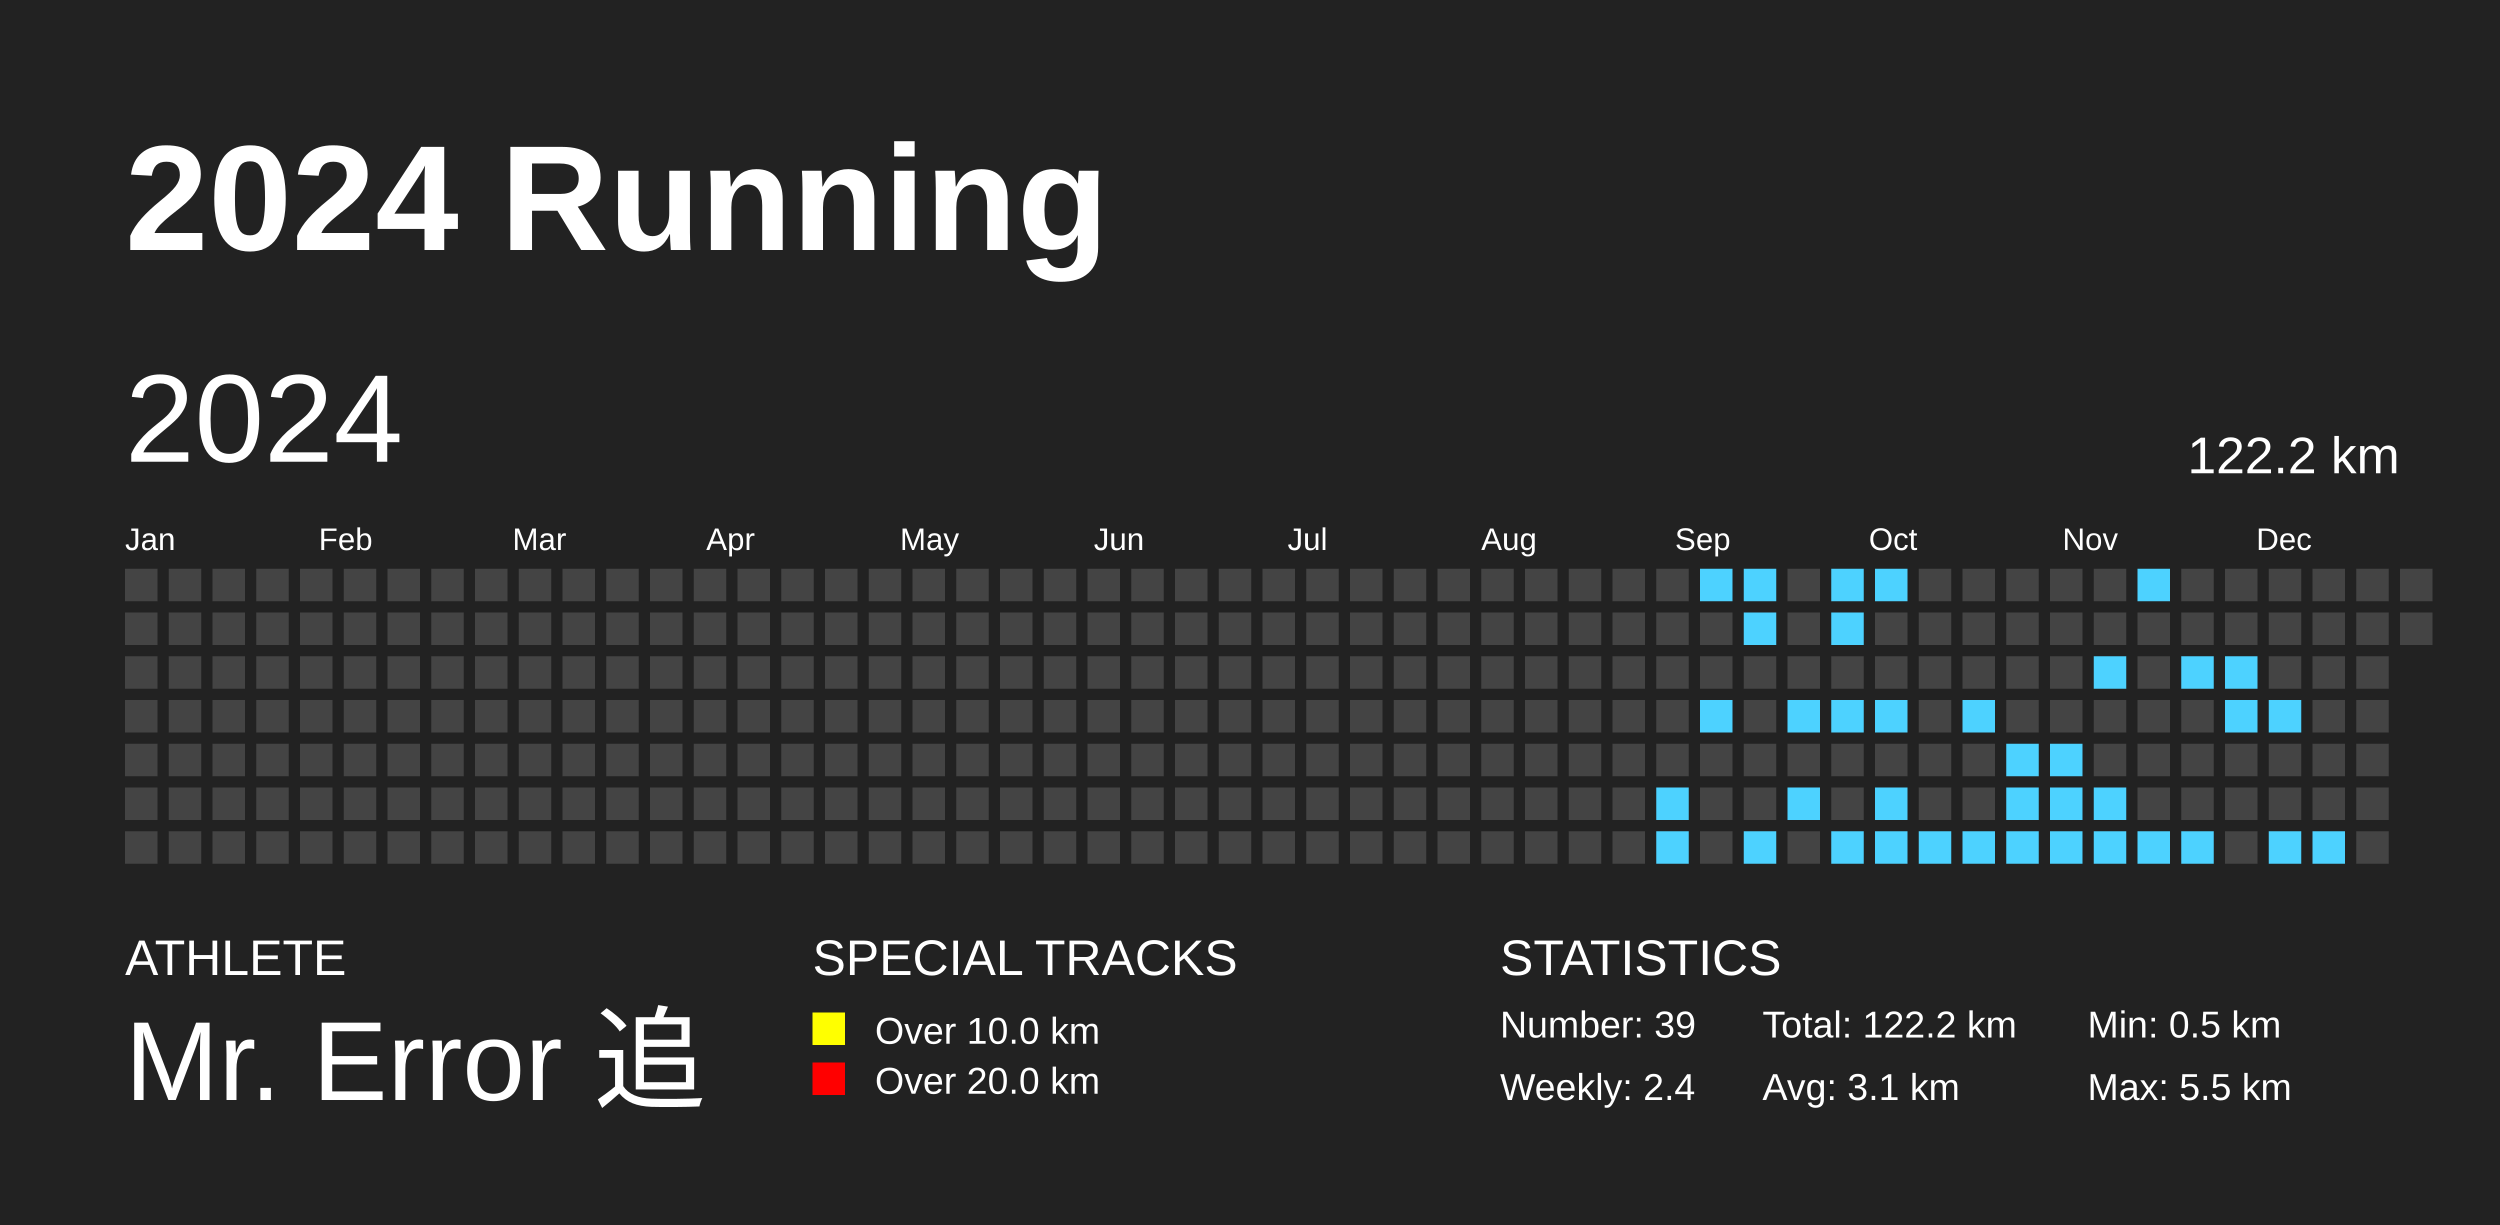
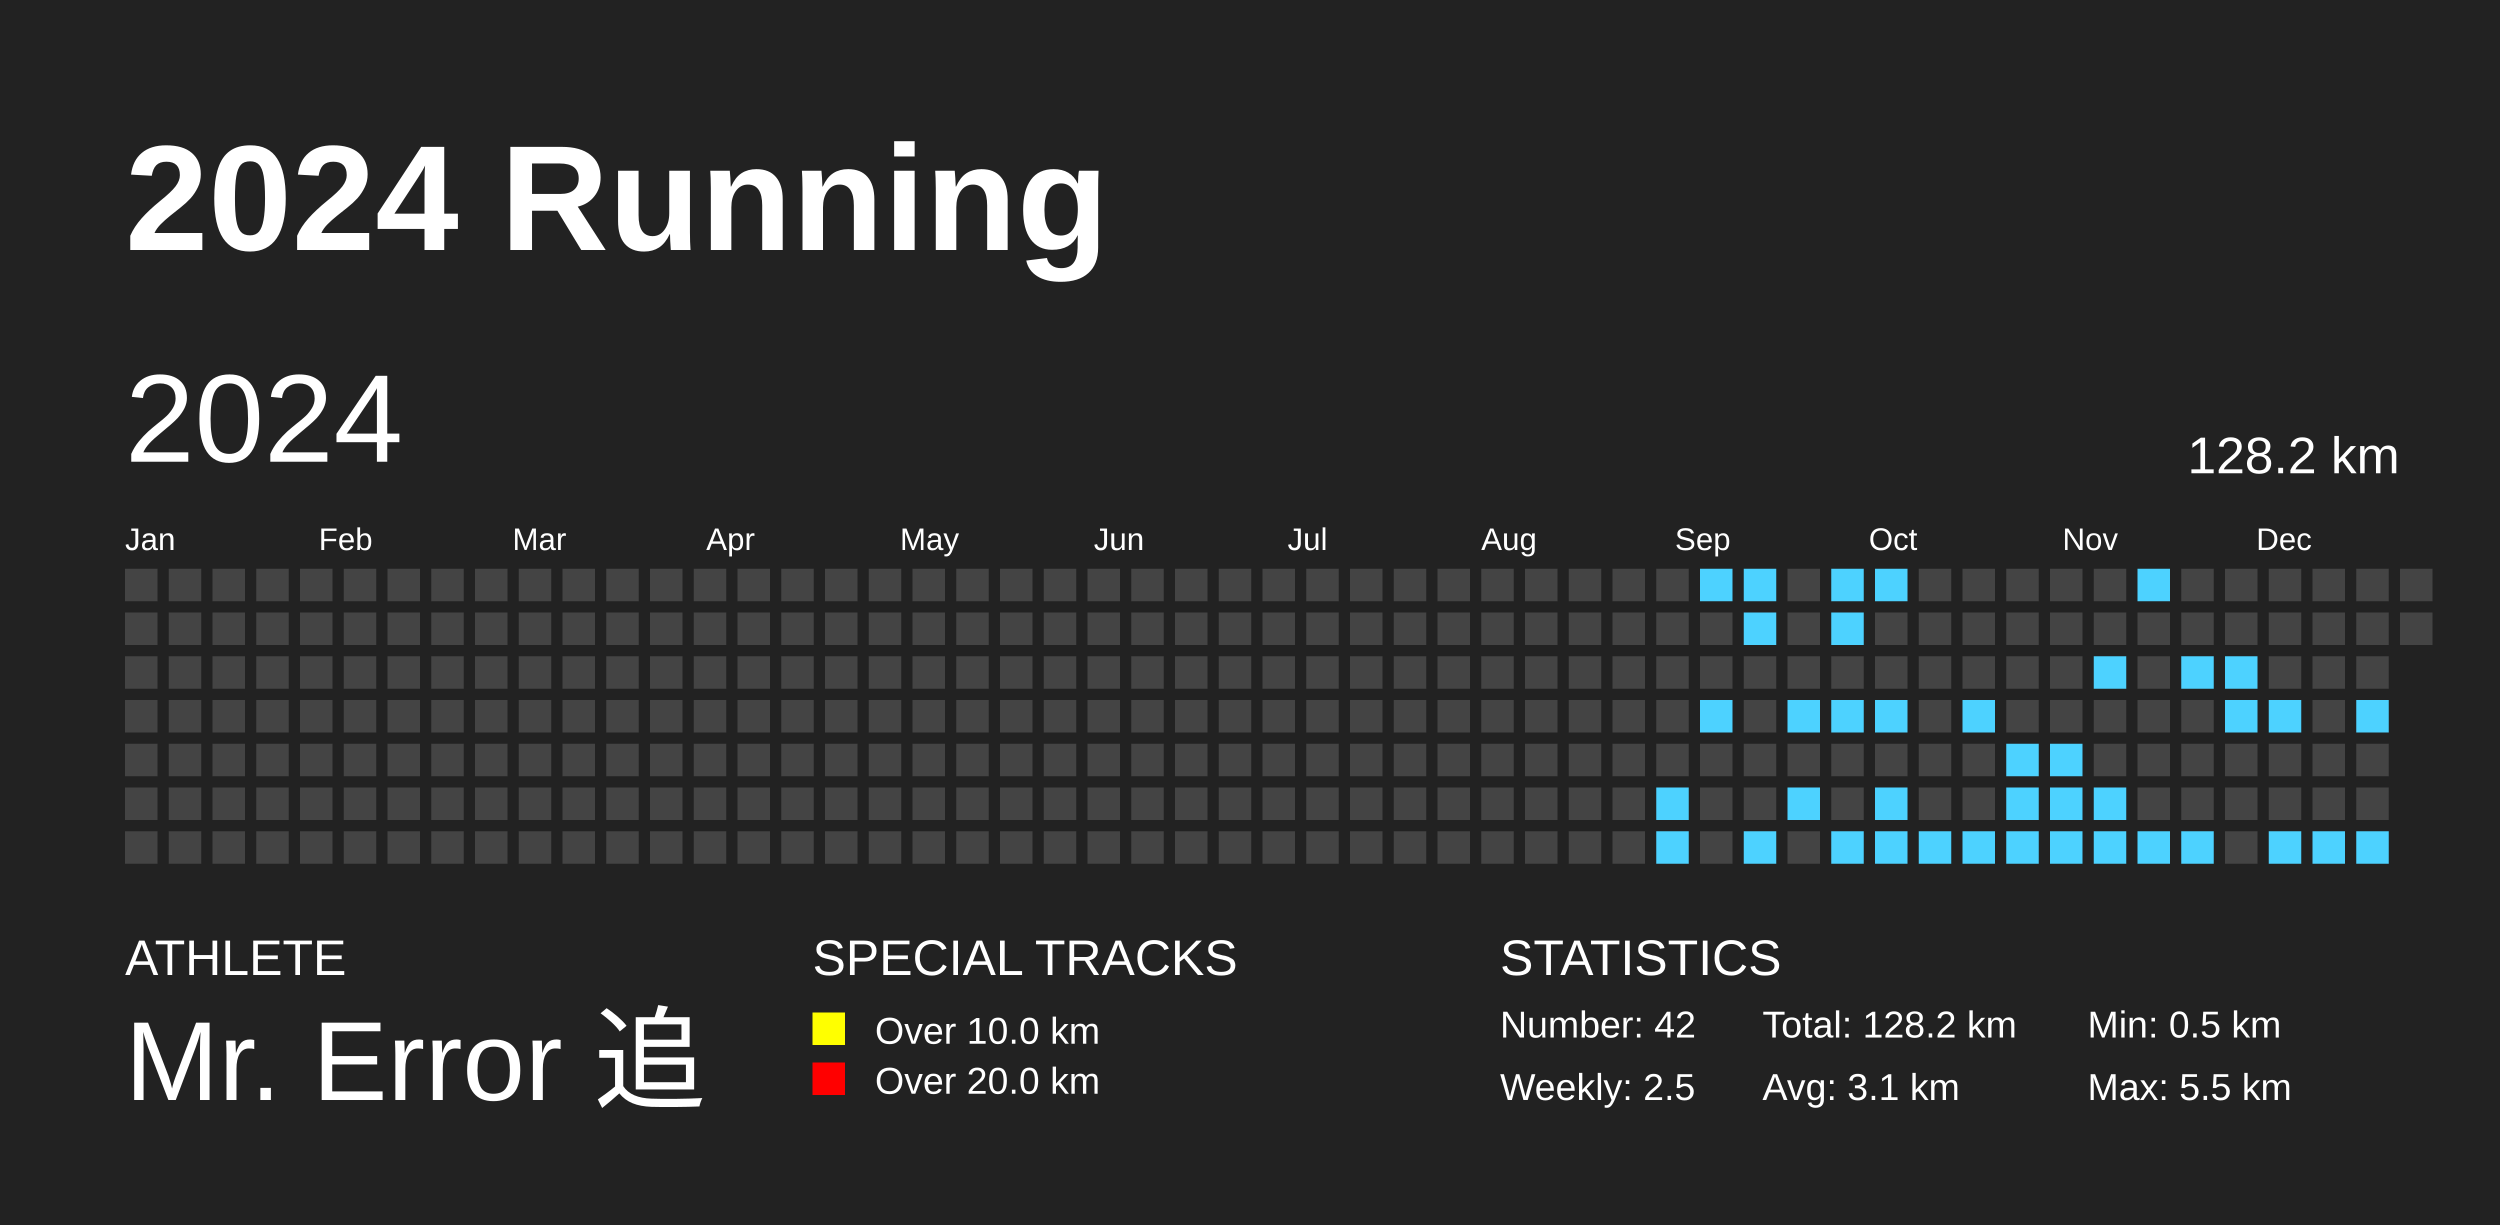
<svg xmlns="http://www.w3.org/2000/svg" baseProfile="full" height="98mm" version="1.1" viewBox="0,0,200,98" width="200mm">
  <defs />
  <rect fill="#222222" height="98" width="200" x="0" y="0" />
  <text fill="#FFFFFF" style="font-size:12px; font-family:Arial; font-weight:bold;" x="10" y="20">2024 Running</text>
  <text fill="#FFFFFF" style="font-size:4px; font-family:Arial" x="10" y="78">ATHLETE</text>
  <text fill="#FFFFFF" style="font-size:9px; font-family:Arial" x="10" y="88">Mr. Error 追</text>
  <text fill="#FFFFFF" style="font-size:4px; font-family:Arial" x="65" y="78">SPECIAL TRACKS</text>
  <rect fill="yellow" height="2.6" width="2.6" x="65" y="81" />
  <text fill="#FFFFFF" style="font-size:3px; font-family:Arial" x="70" y="83.5">Over 10.0 km</text>
  <rect fill="red" height="2.6" width="2.6" x="65" y="85" />
  <text fill="#FFFFFF" style="font-size:3px; font-family:Arial" x="70" y="87.5">Over 20.0 km</text>
  <text fill="#FFFFFF" style="font-size:4px; font-family:Arial" x="120" y="78">STATISTICS</text>
-   <text fill="#FFFFFF" style="font-size:3px; font-family:Arial" x="120" y="83">Number: 39</text>
-   <text fill="#FFFFFF" style="font-size:3px; font-family:Arial" x="120" y="88">Weekly: 2.4</text>
-   <text fill="#FFFFFF" style="font-size:3px; font-family:Arial" x="141" y="83">Total: 122.2 km</text>
+   <text fill="#FFFFFF" style="font-size:3px; font-family:Arial" x="120" y="83">Number: 42</text>
+   <text fill="#FFFFFF" style="font-size:3px; font-family:Arial" x="120" y="88">Weekly: 2.5</text>
+   <text fill="#FFFFFF" style="font-size:3px; font-family:Arial" x="141" y="83">Total: 128.2 km</text>
  <text fill="#FFFFFF" style="font-size:3px; font-family:Arial" x="141" y="88">Avg: 3.1 km</text>
  <text fill="#FFFFFF" style="font-size:3px; font-family:Arial" x="167" y="83">Min: 0.5 km</text>
  <text fill="#FFFFFF" style="font-size:3px; font-family:Arial" x="167" y="88">Max: 5.5 km</text>
  <text dominant-baseline="hanging" fill="#FFFFFF" style="font-size:10.0px; font-family:Arial;" x="10" y="30">2024</text>
-   <text dominant-baseline="hanging" fill="#FFFFFF" style="font-size:4.125px; font-family:Arial;" x="175" y="35">122.2 km</text>
+   <text dominant-baseline="hanging" fill="#FFFFFF" style="font-size:4.125px; font-family:Arial;" x="175" y="35">128.2 km</text>
  <text fill="#FFFFFF" style="font-size:2.5px; font-family:Arial" x="10.0" y="44">Jan</text>
  <text fill="#FFFFFF" style="font-size:2.5px; font-family:Arial" x="25.5" y="44">Feb</text>
  <text fill="#FFFFFF" style="font-size:2.5px; font-family:Arial" x="41.0" y="44">Mar</text>
  <text fill="#FFFFFF" style="font-size:2.5px; font-family:Arial" x="56.5" y="44">Apr</text>
  <text fill="#FFFFFF" style="font-size:2.5px; font-family:Arial" x="72.0" y="44">May</text>
  <text fill="#FFFFFF" style="font-size:2.5px; font-family:Arial" x="87.5" y="44">Jun</text>
  <text fill="#FFFFFF" style="font-size:2.5px; font-family:Arial" x="103.0" y="44">Jul</text>
  <text fill="#FFFFFF" style="font-size:2.5px; font-family:Arial" x="118.5" y="44">Aug</text>
  <text fill="#FFFFFF" style="font-size:2.5px; font-family:Arial" x="134.0" y="44">Sep</text>
  <text fill="#FFFFFF" style="font-size:2.5px; font-family:Arial" x="149.5" y="44">Oct</text>
  <text fill="#FFFFFF" style="font-size:2.5px; font-family:Arial" x="165.0" y="44">Nov</text>
  <text fill="#FFFFFF" style="font-size:2.5px; font-family:Arial" x="180.5" y="44">Dec</text>
  <rect fill="#444444" height="2.6" width="2.6" x="10.0" y="45.5" />
  <rect fill="#444444" height="2.6" width="2.6" x="10.0" y="49.0" />
  <rect fill="#444444" height="2.6" width="2.6" x="10.0" y="52.5" />
  <rect fill="#444444" height="2.6" width="2.6" x="10.0" y="56.0" />
  <rect fill="#444444" height="2.6" width="2.6" x="10.0" y="59.5" />
  <rect fill="#444444" height="2.6" width="2.6" x="10.0" y="63.0" />
  <rect fill="#444444" height="2.6" width="2.6" x="10.0" y="66.5" />
  <rect fill="#444444" height="2.6" width="2.6" x="13.5" y="45.5" />
  <rect fill="#444444" height="2.6" width="2.6" x="13.5" y="49.0" />
  <rect fill="#444444" height="2.6" width="2.6" x="13.5" y="52.5" />
  <rect fill="#444444" height="2.6" width="2.6" x="13.5" y="56.0" />
  <rect fill="#444444" height="2.6" width="2.6" x="13.5" y="59.5" />
  <rect fill="#444444" height="2.6" width="2.6" x="13.5" y="63.0" />
  <rect fill="#444444" height="2.6" width="2.6" x="13.5" y="66.5" />
  <rect fill="#444444" height="2.6" width="2.6" x="17.0" y="45.5" />
  <rect fill="#444444" height="2.6" width="2.6" x="17.0" y="49.0" />
  <rect fill="#444444" height="2.6" width="2.6" x="17.0" y="52.5" />
  <rect fill="#444444" height="2.6" width="2.6" x="17.0" y="56.0" />
  <rect fill="#444444" height="2.6" width="2.6" x="17.0" y="59.5" />
  <rect fill="#444444" height="2.6" width="2.6" x="17.0" y="63.0" />
  <rect fill="#444444" height="2.6" width="2.6" x="17.0" y="66.5" />
  <rect fill="#444444" height="2.6" width="2.6" x="20.5" y="45.5" />
  <rect fill="#444444" height="2.6" width="2.6" x="20.5" y="49.0" />
  <rect fill="#444444" height="2.6" width="2.6" x="20.5" y="52.5" />
  <rect fill="#444444" height="2.6" width="2.6" x="20.5" y="56.0" />
  <rect fill="#444444" height="2.6" width="2.6" x="20.5" y="59.5" />
  <rect fill="#444444" height="2.6" width="2.6" x="20.5" y="63.0" />
  <rect fill="#444444" height="2.6" width="2.6" x="20.5" y="66.5" />
  <rect fill="#444444" height="2.6" width="2.6" x="24.0" y="45.5" />
  <rect fill="#444444" height="2.6" width="2.6" x="24.0" y="49.0" />
  <rect fill="#444444" height="2.6" width="2.6" x="24.0" y="52.5" />
  <rect fill="#444444" height="2.6" width="2.6" x="24.0" y="56.0" />
  <rect fill="#444444" height="2.6" width="2.6" x="24.0" y="59.5" />
  <rect fill="#444444" height="2.6" width="2.6" x="24.0" y="63.0" />
  <rect fill="#444444" height="2.6" width="2.6" x="24.0" y="66.5" />
  <rect fill="#444444" height="2.6" width="2.6" x="27.5" y="45.5" />
  <rect fill="#444444" height="2.6" width="2.6" x="27.5" y="49.0" />
  <rect fill="#444444" height="2.6" width="2.6" x="27.5" y="52.5" />
  <rect fill="#444444" height="2.6" width="2.6" x="27.5" y="56.0" />
  <rect fill="#444444" height="2.6" width="2.6" x="27.5" y="59.5" />
  <rect fill="#444444" height="2.6" width="2.6" x="27.5" y="63.0" />
  <rect fill="#444444" height="2.6" width="2.6" x="27.5" y="66.5" />
  <rect fill="#444444" height="2.6" width="2.6" x="31.0" y="45.5" />
  <rect fill="#444444" height="2.6" width="2.6" x="31.0" y="49.0" />
  <rect fill="#444444" height="2.6" width="2.6" x="31.0" y="52.5" />
  <rect fill="#444444" height="2.6" width="2.6" x="31.0" y="56.0" />
  <rect fill="#444444" height="2.6" width="2.6" x="31.0" y="59.5" />
  <rect fill="#444444" height="2.6" width="2.6" x="31.0" y="63.0" />
  <rect fill="#444444" height="2.6" width="2.6" x="31.0" y="66.5" />
  <rect fill="#444444" height="2.6" width="2.6" x="34.5" y="45.5" />
  <rect fill="#444444" height="2.6" width="2.6" x="34.5" y="49.0" />
  <rect fill="#444444" height="2.6" width="2.6" x="34.5" y="52.5" />
  <rect fill="#444444" height="2.6" width="2.6" x="34.5" y="56.0" />
  <rect fill="#444444" height="2.6" width="2.6" x="34.5" y="59.5" />
  <rect fill="#444444" height="2.6" width="2.6" x="34.5" y="63.0" />
  <rect fill="#444444" height="2.6" width="2.6" x="34.5" y="66.5" />
  <rect fill="#444444" height="2.6" width="2.6" x="38.0" y="45.5" />
  <rect fill="#444444" height="2.6" width="2.6" x="38.0" y="49.0" />
  <rect fill="#444444" height="2.6" width="2.6" x="38.0" y="52.5" />
  <rect fill="#444444" height="2.6" width="2.6" x="38.0" y="56.0" />
  <rect fill="#444444" height="2.6" width="2.6" x="38.0" y="59.5" />
  <rect fill="#444444" height="2.6" width="2.6" x="38.0" y="63.0" />
  <rect fill="#444444" height="2.6" width="2.6" x="38.0" y="66.5" />
  <rect fill="#444444" height="2.6" width="2.6" x="41.5" y="45.5" />
  <rect fill="#444444" height="2.6" width="2.6" x="41.5" y="49.0" />
  <rect fill="#444444" height="2.6" width="2.6" x="41.5" y="52.5" />
  <rect fill="#444444" height="2.6" width="2.6" x="41.5" y="56.0" />
  <rect fill="#444444" height="2.6" width="2.6" x="41.5" y="59.5" />
  <rect fill="#444444" height="2.6" width="2.6" x="41.5" y="63.0" />
  <rect fill="#444444" height="2.6" width="2.6" x="41.5" y="66.5" />
  <rect fill="#444444" height="2.6" width="2.6" x="45.0" y="45.5" />
  <rect fill="#444444" height="2.6" width="2.6" x="45.0" y="49.0" />
  <rect fill="#444444" height="2.6" width="2.6" x="45.0" y="52.5" />
  <rect fill="#444444" height="2.6" width="2.6" x="45.0" y="56.0" />
  <rect fill="#444444" height="2.6" width="2.6" x="45.0" y="59.5" />
  <rect fill="#444444" height="2.6" width="2.6" x="45.0" y="63.0" />
  <rect fill="#444444" height="2.6" width="2.6" x="45.0" y="66.5" />
  <rect fill="#444444" height="2.6" width="2.6" x="48.5" y="45.5" />
  <rect fill="#444444" height="2.6" width="2.6" x="48.5" y="49.0" />
  <rect fill="#444444" height="2.6" width="2.6" x="48.5" y="52.5" />
  <rect fill="#444444" height="2.6" width="2.6" x="48.5" y="56.0" />
  <rect fill="#444444" height="2.6" width="2.6" x="48.5" y="59.5" />
  <rect fill="#444444" height="2.6" width="2.6" x="48.5" y="63.0" />
  <rect fill="#444444" height="2.6" width="2.6" x="48.5" y="66.5" />
  <rect fill="#444444" height="2.6" width="2.6" x="52.0" y="45.5" />
  <rect fill="#444444" height="2.6" width="2.6" x="52.0" y="49.0" />
  <rect fill="#444444" height="2.6" width="2.6" x="52.0" y="52.5" />
  <rect fill="#444444" height="2.6" width="2.6" x="52.0" y="56.0" />
  <rect fill="#444444" height="2.6" width="2.6" x="52.0" y="59.5" />
  <rect fill="#444444" height="2.6" width="2.6" x="52.0" y="63.0" />
  <rect fill="#444444" height="2.6" width="2.6" x="52.0" y="66.5" />
  <rect fill="#444444" height="2.6" width="2.6" x="55.5" y="45.5" />
  <rect fill="#444444" height="2.6" width="2.6" x="55.5" y="49.0" />
  <rect fill="#444444" height="2.6" width="2.6" x="55.5" y="52.5" />
  <rect fill="#444444" height="2.6" width="2.6" x="55.5" y="56.0" />
  <rect fill="#444444" height="2.6" width="2.6" x="55.5" y="59.5" />
  <rect fill="#444444" height="2.6" width="2.6" x="55.5" y="63.0" />
  <rect fill="#444444" height="2.6" width="2.6" x="55.5" y="66.5" />
  <rect fill="#444444" height="2.6" width="2.6" x="59.0" y="45.5" />
  <rect fill="#444444" height="2.6" width="2.6" x="59.0" y="49.0" />
  <rect fill="#444444" height="2.6" width="2.6" x="59.0" y="52.5" />
  <rect fill="#444444" height="2.6" width="2.6" x="59.0" y="56.0" />
  <rect fill="#444444" height="2.6" width="2.6" x="59.0" y="59.5" />
  <rect fill="#444444" height="2.6" width="2.6" x="59.0" y="63.0" />
  <rect fill="#444444" height="2.6" width="2.6" x="59.0" y="66.5" />
  <rect fill="#444444" height="2.6" width="2.6" x="62.5" y="45.5" />
  <rect fill="#444444" height="2.6" width="2.6" x="62.5" y="49.0" />
  <rect fill="#444444" height="2.6" width="2.6" x="62.5" y="52.5" />
  <rect fill="#444444" height="2.6" width="2.6" x="62.5" y="56.0" />
  <rect fill="#444444" height="2.6" width="2.6" x="62.5" y="59.5" />
  <rect fill="#444444" height="2.6" width="2.6" x="62.5" y="63.0" />
  <rect fill="#444444" height="2.6" width="2.6" x="62.5" y="66.5" />
  <rect fill="#444444" height="2.6" width="2.6" x="66.0" y="45.5" />
  <rect fill="#444444" height="2.6" width="2.6" x="66.0" y="49.0" />
  <rect fill="#444444" height="2.6" width="2.6" x="66.0" y="52.5" />
  <rect fill="#444444" height="2.6" width="2.6" x="66.0" y="56.0" />
  <rect fill="#444444" height="2.6" width="2.6" x="66.0" y="59.5" />
  <rect fill="#444444" height="2.6" width="2.6" x="66.0" y="63.0" />
  <rect fill="#444444" height="2.6" width="2.6" x="66.0" y="66.5" />
  <rect fill="#444444" height="2.6" width="2.6" x="69.5" y="45.5" />
  <rect fill="#444444" height="2.6" width="2.6" x="69.5" y="49.0" />
  <rect fill="#444444" height="2.6" width="2.6" x="69.5" y="52.5" />
  <rect fill="#444444" height="2.6" width="2.6" x="69.5" y="56.0" />
  <rect fill="#444444" height="2.6" width="2.6" x="69.5" y="59.5" />
  <rect fill="#444444" height="2.6" width="2.6" x="69.5" y="63.0" />
  <rect fill="#444444" height="2.6" width="2.6" x="69.5" y="66.5" />
  <rect fill="#444444" height="2.6" width="2.6" x="73.0" y="45.5" />
  <rect fill="#444444" height="2.6" width="2.6" x="73.0" y="49.0" />
  <rect fill="#444444" height="2.6" width="2.6" x="73.0" y="52.5" />
  <rect fill="#444444" height="2.6" width="2.6" x="73.0" y="56.0" />
  <rect fill="#444444" height="2.6" width="2.6" x="73.0" y="59.5" />
  <rect fill="#444444" height="2.6" width="2.6" x="73.0" y="63.0" />
  <rect fill="#444444" height="2.6" width="2.6" x="73.0" y="66.5" />
  <rect fill="#444444" height="2.6" width="2.6" x="76.5" y="45.5" />
  <rect fill="#444444" height="2.6" width="2.6" x="76.5" y="49.0" />
  <rect fill="#444444" height="2.6" width="2.6" x="76.5" y="52.5" />
  <rect fill="#444444" height="2.6" width="2.6" x="76.5" y="56.0" />
  <rect fill="#444444" height="2.6" width="2.6" x="76.5" y="59.5" />
  <rect fill="#444444" height="2.6" width="2.6" x="76.5" y="63.0" />
  <rect fill="#444444" height="2.6" width="2.6" x="76.5" y="66.5" />
  <rect fill="#444444" height="2.6" width="2.6" x="80.0" y="45.5" />
  <rect fill="#444444" height="2.6" width="2.6" x="80.0" y="49.0" />
  <rect fill="#444444" height="2.6" width="2.6" x="80.0" y="52.5" />
  <rect fill="#444444" height="2.6" width="2.6" x="80.0" y="56.0" />
  <rect fill="#444444" height="2.6" width="2.6" x="80.0" y="59.5" />
  <rect fill="#444444" height="2.6" width="2.6" x="80.0" y="63.0" />
  <rect fill="#444444" height="2.6" width="2.6" x="80.0" y="66.5" />
  <rect fill="#444444" height="2.6" width="2.6" x="83.5" y="45.5" />
  <rect fill="#444444" height="2.6" width="2.6" x="83.5" y="49.0" />
  <rect fill="#444444" height="2.6" width="2.6" x="83.5" y="52.5" />
  <rect fill="#444444" height="2.6" width="2.6" x="83.5" y="56.0" />
  <rect fill="#444444" height="2.6" width="2.6" x="83.5" y="59.5" />
  <rect fill="#444444" height="2.6" width="2.6" x="83.5" y="63.0" />
  <rect fill="#444444" height="2.6" width="2.6" x="83.5" y="66.5" />
  <rect fill="#444444" height="2.6" width="2.6" x="87.0" y="45.5" />
  <rect fill="#444444" height="2.6" width="2.6" x="87.0" y="49.0" />
  <rect fill="#444444" height="2.6" width="2.6" x="87.0" y="52.5" />
  <rect fill="#444444" height="2.6" width="2.6" x="87.0" y="56.0" />
  <rect fill="#444444" height="2.6" width="2.6" x="87.0" y="59.5" />
  <rect fill="#444444" height="2.6" width="2.6" x="87.0" y="63.0" />
  <rect fill="#444444" height="2.6" width="2.6" x="87.0" y="66.5" />
  <rect fill="#444444" height="2.6" width="2.6" x="90.5" y="45.5" />
  <rect fill="#444444" height="2.6" width="2.6" x="90.5" y="49.0" />
  <rect fill="#444444" height="2.6" width="2.6" x="90.5" y="52.5" />
  <rect fill="#444444" height="2.6" width="2.6" x="90.5" y="56.0" />
  <rect fill="#444444" height="2.6" width="2.6" x="90.5" y="59.5" />
  <rect fill="#444444" height="2.6" width="2.6" x="90.5" y="63.0" />
  <rect fill="#444444" height="2.6" width="2.6" x="90.5" y="66.5" />
  <rect fill="#444444" height="2.6" width="2.6" x="94.0" y="45.5" />
  <rect fill="#444444" height="2.6" width="2.6" x="94.0" y="49.0" />
  <rect fill="#444444" height="2.6" width="2.6" x="94.0" y="52.5" />
  <rect fill="#444444" height="2.6" width="2.6" x="94.0" y="56.0" />
  <rect fill="#444444" height="2.6" width="2.6" x="94.0" y="59.5" />
  <rect fill="#444444" height="2.6" width="2.6" x="94.0" y="63.0" />
  <rect fill="#444444" height="2.6" width="2.6" x="94.0" y="66.5" />
  <rect fill="#444444" height="2.6" width="2.6" x="97.5" y="45.5" />
  <rect fill="#444444" height="2.6" width="2.6" x="97.5" y="49.0" />
  <rect fill="#444444" height="2.6" width="2.6" x="97.5" y="52.5" />
  <rect fill="#444444" height="2.6" width="2.6" x="97.5" y="56.0" />
  <rect fill="#444444" height="2.6" width="2.6" x="97.5" y="59.5" />
  <rect fill="#444444" height="2.6" width="2.6" x="97.5" y="63.0" />
  <rect fill="#444444" height="2.6" width="2.6" x="97.5" y="66.5" />
  <rect fill="#444444" height="2.6" width="2.6" x="101.0" y="45.5" />
  <rect fill="#444444" height="2.6" width="2.6" x="101.0" y="49.0" />
  <rect fill="#444444" height="2.6" width="2.6" x="101.0" y="52.5" />
  <rect fill="#444444" height="2.6" width="2.6" x="101.0" y="56.0" />
  <rect fill="#444444" height="2.6" width="2.6" x="101.0" y="59.5" />
  <rect fill="#444444" height="2.6" width="2.6" x="101.0" y="63.0" />
  <rect fill="#444444" height="2.6" width="2.6" x="101.0" y="66.5" />
  <rect fill="#444444" height="2.6" width="2.6" x="104.5" y="45.5" />
  <rect fill="#444444" height="2.6" width="2.6" x="104.5" y="49.0" />
  <rect fill="#444444" height="2.6" width="2.6" x="104.5" y="52.5" />
  <rect fill="#444444" height="2.6" width="2.6" x="104.5" y="56.0" />
  <rect fill="#444444" height="2.6" width="2.6" x="104.5" y="59.5" />
  <rect fill="#444444" height="2.6" width="2.6" x="104.5" y="63.0" />
  <rect fill="#444444" height="2.6" width="2.6" x="104.5" y="66.5" />
  <rect fill="#444444" height="2.6" width="2.6" x="108.0" y="45.5" />
  <rect fill="#444444" height="2.6" width="2.6" x="108.0" y="49.0" />
  <rect fill="#444444" height="2.6" width="2.6" x="108.0" y="52.5" />
  <rect fill="#444444" height="2.6" width="2.6" x="108.0" y="56.0" />
  <rect fill="#444444" height="2.6" width="2.6" x="108.0" y="59.5" />
  <rect fill="#444444" height="2.6" width="2.6" x="108.0" y="63.0" />
  <rect fill="#444444" height="2.6" width="2.6" x="108.0" y="66.5" />
  <rect fill="#444444" height="2.6" width="2.6" x="111.5" y="45.5" />
  <rect fill="#444444" height="2.6" width="2.6" x="111.5" y="49.0" />
  <rect fill="#444444" height="2.6" width="2.6" x="111.5" y="52.5" />
  <rect fill="#444444" height="2.6" width="2.6" x="111.5" y="56.0" />
  <rect fill="#444444" height="2.6" width="2.6" x="111.5" y="59.5" />
  <rect fill="#444444" height="2.6" width="2.6" x="111.5" y="63.0" />
  <rect fill="#444444" height="2.6" width="2.6" x="111.5" y="66.5" />
  <rect fill="#444444" height="2.6" width="2.6" x="115.0" y="45.5" />
  <rect fill="#444444" height="2.6" width="2.6" x="115.0" y="49.0" />
  <rect fill="#444444" height="2.6" width="2.6" x="115.0" y="52.5" />
  <rect fill="#444444" height="2.6" width="2.6" x="115.0" y="56.0" />
  <rect fill="#444444" height="2.6" width="2.6" x="115.0" y="59.5" />
  <rect fill="#444444" height="2.6" width="2.6" x="115.0" y="63.0" />
  <rect fill="#444444" height="2.6" width="2.6" x="115.0" y="66.5" />
  <rect fill="#444444" height="2.6" width="2.6" x="118.5" y="45.5" />
  <rect fill="#444444" height="2.6" width="2.6" x="118.5" y="49.0" />
  <rect fill="#444444" height="2.6" width="2.6" x="118.5" y="52.5" />
  <rect fill="#444444" height="2.6" width="2.6" x="118.5" y="56.0" />
  <rect fill="#444444" height="2.6" width="2.6" x="118.5" y="59.5" />
  <rect fill="#444444" height="2.6" width="2.6" x="118.5" y="63.0" />
  <rect fill="#444444" height="2.6" width="2.6" x="118.5" y="66.5" />
  <rect fill="#444444" height="2.6" width="2.6" x="122.0" y="45.5" />
  <rect fill="#444444" height="2.6" width="2.6" x="122.0" y="49.0" />
  <rect fill="#444444" height="2.6" width="2.6" x="122.0" y="52.5" />
  <rect fill="#444444" height="2.6" width="2.6" x="122.0" y="56.0" />
  <rect fill="#444444" height="2.6" width="2.6" x="122.0" y="59.5" />
  <rect fill="#444444" height="2.6" width="2.6" x="122.0" y="63.0" />
  <rect fill="#444444" height="2.6" width="2.6" x="122.0" y="66.5" />
  <rect fill="#444444" height="2.6" width="2.6" x="125.5" y="45.5" />
  <rect fill="#444444" height="2.6" width="2.6" x="125.5" y="49.0" />
  <rect fill="#444444" height="2.6" width="2.6" x="125.5" y="52.5" />
  <rect fill="#444444" height="2.6" width="2.6" x="125.5" y="56.0" />
  <rect fill="#444444" height="2.6" width="2.6" x="125.5" y="59.5" />
  <rect fill="#444444" height="2.6" width="2.6" x="125.5" y="63.0" />
  <rect fill="#444444" height="2.6" width="2.6" x="125.5" y="66.5" />
  <rect fill="#444444" height="2.6" width="2.6" x="129.0" y="45.5" />
  <rect fill="#444444" height="2.6" width="2.6" x="129.0" y="49.0" />
  <rect fill="#444444" height="2.6" width="2.6" x="129.0" y="52.5" />
  <rect fill="#444444" height="2.6" width="2.6" x="129.0" y="56.0" />
  <rect fill="#444444" height="2.6" width="2.6" x="129.0" y="59.5" />
  <rect fill="#444444" height="2.6" width="2.6" x="129.0" y="63.0" />
  <rect fill="#444444" height="2.6" width="2.6" x="129.0" y="66.5" />
  <rect fill="#444444" height="2.6" width="2.6" x="132.5" y="45.5" />
  <rect fill="#444444" height="2.6" width="2.6" x="132.5" y="49.0" />
  <rect fill="#444444" height="2.6" width="2.6" x="132.5" y="52.5" />
  <rect fill="#444444" height="2.6" width="2.6" x="132.5" y="56.0" />
  <rect fill="#444444" height="2.6" width="2.6" x="132.5" y="59.5" />
  <rect fill="#4DD2FF" height="2.6" width="2.6" x="132.5" y="63.0" />
  <rect fill="#4DD2FF" height="2.6" width="2.6" x="132.5" y="66.5" />
  <rect fill="#4DD2FF" height="2.6" width="2.6" x="136.0" y="45.5" />
  <rect fill="#444444" height="2.6" width="2.6" x="136.0" y="49.0" />
  <rect fill="#444444" height="2.6" width="2.6" x="136.0" y="52.5" />
  <rect fill="#4DD2FF" height="2.6" width="2.6" x="136.0" y="56.0" />
  <rect fill="#444444" height="2.6" width="2.6" x="136.0" y="59.5" />
  <rect fill="#444444" height="2.6" width="2.6" x="136.0" y="63.0" />
  <rect fill="#444444" height="2.6" width="2.6" x="136.0" y="66.5" />
  <rect fill="#4DD2FF" height="2.6" width="2.6" x="139.5" y="45.5" />
  <rect fill="#4DD2FF" height="2.6" width="2.6" x="139.5" y="49.0" />
  <rect fill="#444444" height="2.6" width="2.6" x="139.5" y="52.5" />
  <rect fill="#444444" height="2.6" width="2.6" x="139.5" y="56.0" />
  <rect fill="#444444" height="2.6" width="2.6" x="139.5" y="59.5" />
  <rect fill="#444444" height="2.6" width="2.6" x="139.5" y="63.0" />
  <rect fill="#4DD2FF" height="2.6" width="2.6" x="139.5" y="66.5" />
  <rect fill="#444444" height="2.6" width="2.6" x="143.0" y="45.5" />
  <rect fill="#444444" height="2.6" width="2.6" x="143.0" y="49.0" />
  <rect fill="#444444" height="2.6" width="2.6" x="143.0" y="52.5" />
  <rect fill="#4DD2FF" height="2.6" width="2.6" x="143.0" y="56.0" />
  <rect fill="#444444" height="2.6" width="2.6" x="143.0" y="59.5" />
  <rect fill="#4DD2FF" height="2.6" width="2.6" x="143.0" y="63.0" />
  <rect fill="#444444" height="2.6" width="2.6" x="143.0" y="66.5" />
  <rect fill="#4DD2FF" height="2.6" width="2.6" x="146.5" y="45.5" />
  <rect fill="#4DD2FF" height="2.6" width="2.6" x="146.5" y="49.0" />
  <rect fill="#444444" height="2.6" width="2.6" x="146.5" y="52.5" />
  <rect fill="#4DD2FF" height="2.6" width="2.6" x="146.5" y="56.0" />
  <rect fill="#444444" height="2.6" width="2.6" x="146.5" y="59.5" />
  <rect fill="#444444" height="2.6" width="2.6" x="146.5" y="63.0" />
  <rect fill="#4DD2FF" height="2.6" width="2.6" x="146.5" y="66.5" />
  <rect fill="#4DD2FF" height="2.6" width="2.6" x="150.0" y="45.5" />
  <rect fill="#444444" height="2.6" width="2.6" x="150.0" y="49.0" />
  <rect fill="#444444" height="2.6" width="2.6" x="150.0" y="52.5" />
  <rect fill="#4DD2FF" height="2.6" width="2.6" x="150.0" y="56.0" />
  <rect fill="#444444" height="2.6" width="2.6" x="150.0" y="59.5" />
  <rect fill="#4DD2FF" height="2.6" width="2.6" x="150.0" y="63.0" />
  <rect fill="#4DD2FF" height="2.6" width="2.6" x="150.0" y="66.5" />
  <rect fill="#444444" height="2.6" width="2.6" x="153.5" y="45.5" />
  <rect fill="#444444" height="2.6" width="2.6" x="153.5" y="49.0" />
  <rect fill="#444444" height="2.6" width="2.6" x="153.5" y="52.5" />
  <rect fill="#444444" height="2.6" width="2.6" x="153.5" y="56.0" />
  <rect fill="#444444" height="2.6" width="2.6" x="153.5" y="59.5" />
  <rect fill="#444444" height="2.6" width="2.6" x="153.5" y="63.0" />
  <rect fill="#4DD2FF" height="2.6" width="2.6" x="153.5" y="66.5" />
  <rect fill="#444444" height="2.6" width="2.6" x="157.0" y="45.5" />
  <rect fill="#444444" height="2.6" width="2.6" x="157.0" y="49.0" />
  <rect fill="#444444" height="2.6" width="2.6" x="157.0" y="52.5" />
  <rect fill="#4DD2FF" height="2.6" width="2.6" x="157.0" y="56.0" />
  <rect fill="#444444" height="2.6" width="2.6" x="157.0" y="59.5" />
  <rect fill="#444444" height="2.6" width="2.6" x="157.0" y="63.0" />
  <rect fill="#4DD2FF" height="2.6" width="2.6" x="157.0" y="66.5" />
  <rect fill="#444444" height="2.6" width="2.6" x="160.5" y="45.5" />
  <rect fill="#444444" height="2.6" width="2.6" x="160.5" y="49.0" />
  <rect fill="#444444" height="2.6" width="2.6" x="160.5" y="52.5" />
  <rect fill="#444444" height="2.6" width="2.6" x="160.5" y="56.0" />
  <rect fill="#4DD2FF" height="2.6" width="2.6" x="160.5" y="59.5" />
  <rect fill="#4DD2FF" height="2.6" width="2.6" x="160.5" y="63.0" />
  <rect fill="#4DD2FF" height="2.6" width="2.6" x="160.5" y="66.5" />
  <rect fill="#444444" height="2.6" width="2.6" x="164.0" y="45.5" />
  <rect fill="#444444" height="2.6" width="2.6" x="164.0" y="49.0" />
  <rect fill="#444444" height="2.6" width="2.6" x="164.0" y="52.5" />
  <rect fill="#444444" height="2.6" width="2.6" x="164.0" y="56.0" />
  <rect fill="#4DD2FF" height="2.6" width="2.6" x="164.0" y="59.5" />
  <rect fill="#4DD2FF" height="2.6" width="2.6" x="164.0" y="63.0" />
  <rect fill="#4DD2FF" height="2.6" width="2.6" x="164.0" y="66.5" />
  <rect fill="#444444" height="2.6" width="2.6" x="167.5" y="45.5" />
  <rect fill="#444444" height="2.6" width="2.6" x="167.5" y="49.0" />
  <rect fill="#4DD2FF" height="2.6" width="2.6" x="167.5" y="52.5" />
  <rect fill="#444444" height="2.6" width="2.6" x="167.5" y="56.0" />
  <rect fill="#444444" height="2.6" width="2.6" x="167.5" y="59.5" />
  <rect fill="#4DD2FF" height="2.6" width="2.6" x="167.5" y="63.0" />
  <rect fill="#4DD2FF" height="2.6" width="2.6" x="167.5" y="66.5" />
  <rect fill="#4DD2FF" height="2.6" width="2.6" x="171.0" y="45.5" />
  <rect fill="#444444" height="2.6" width="2.6" x="171.0" y="49.0" />
  <rect fill="#444444" height="2.6" width="2.6" x="171.0" y="52.5" />
  <rect fill="#444444" height="2.6" width="2.6" x="171.0" y="56.0" />
  <rect fill="#444444" height="2.6" width="2.6" x="171.0" y="59.5" />
  <rect fill="#444444" height="2.6" width="2.6" x="171.0" y="63.0" />
  <rect fill="#4DD2FF" height="2.6" width="2.6" x="171.0" y="66.5" />
  <rect fill="#444444" height="2.6" width="2.6" x="174.5" y="45.5" />
  <rect fill="#444444" height="2.6" width="2.6" x="174.5" y="49.0" />
  <rect fill="#4DD2FF" height="2.6" width="2.6" x="174.5" y="52.5" />
  <rect fill="#444444" height="2.6" width="2.6" x="174.5" y="56.0" />
  <rect fill="#444444" height="2.6" width="2.6" x="174.5" y="59.5" />
  <rect fill="#444444" height="2.6" width="2.6" x="174.5" y="63.0" />
  <rect fill="#4DD2FF" height="2.6" width="2.6" x="174.5" y="66.5" />
  <rect fill="#444444" height="2.6" width="2.6" x="178.0" y="45.5" />
  <rect fill="#444444" height="2.6" width="2.6" x="178.0" y="49.0" />
  <rect fill="#4DD2FF" height="2.6" width="2.6" x="178.0" y="52.5" />
  <rect fill="#4DD2FF" height="2.6" width="2.6" x="178.0" y="56.0" />
  <rect fill="#444444" height="2.6" width="2.6" x="178.0" y="59.5" />
  <rect fill="#444444" height="2.6" width="2.6" x="178.0" y="63.0" />
  <rect fill="#444444" height="2.6" width="2.6" x="178.0" y="66.5" />
  <rect fill="#444444" height="2.6" width="2.6" x="181.5" y="45.5" />
  <rect fill="#444444" height="2.6" width="2.6" x="181.5" y="49.0" />
  <rect fill="#444444" height="2.6" width="2.6" x="181.5" y="52.5" />
  <rect fill="#4DD2FF" height="2.6" width="2.6" x="181.5" y="56.0" />
  <rect fill="#444444" height="2.6" width="2.6" x="181.5" y="59.5" />
  <rect fill="#444444" height="2.6" width="2.6" x="181.5" y="63.0" />
  <rect fill="#4DD2FF" height="2.6" width="2.6" x="181.5" y="66.5" />
  <rect fill="#444444" height="2.6" width="2.6" x="185.0" y="45.5" />
  <rect fill="#444444" height="2.6" width="2.6" x="185.0" y="49.0" />
  <rect fill="#444444" height="2.6" width="2.6" x="185.0" y="52.5" />
  <rect fill="#444444" height="2.6" width="2.6" x="185.0" y="56.0" />
  <rect fill="#444444" height="2.6" width="2.6" x="185.0" y="59.5" />
  <rect fill="#444444" height="2.6" width="2.6" x="185.0" y="63.0" />
  <rect fill="#4DD2FF" height="2.6" width="2.6" x="185.0" y="66.5" />
  <rect fill="#444444" height="2.6" width="2.6" x="188.5" y="45.5" />
  <rect fill="#444444" height="2.6" width="2.6" x="188.5" y="49.0" />
  <rect fill="#444444" height="2.6" width="2.6" x="188.5" y="52.5" />
-   <rect fill="#444444" height="2.6" width="2.6" x="188.5" y="56.0" />
+   <rect fill="#4DD2FF" height="2.6" width="2.6" x="188.5" y="56.0" />
  <rect fill="#444444" height="2.6" width="2.6" x="188.5" y="59.5" />
  <rect fill="#444444" height="2.6" width="2.6" x="188.5" y="63.0" />
-   <rect fill="#444444" height="2.6" width="2.6" x="188.5" y="66.5" />
+   <rect fill="#4DD2FF" height="2.6" width="2.6" x="188.5" y="66.5" />
  <rect fill="#444444" height="2.6" width="2.6" x="192.0" y="45.5" />
  <rect fill="#444444" height="2.6" width="2.6" x="192.0" y="49.0" />
</svg>
